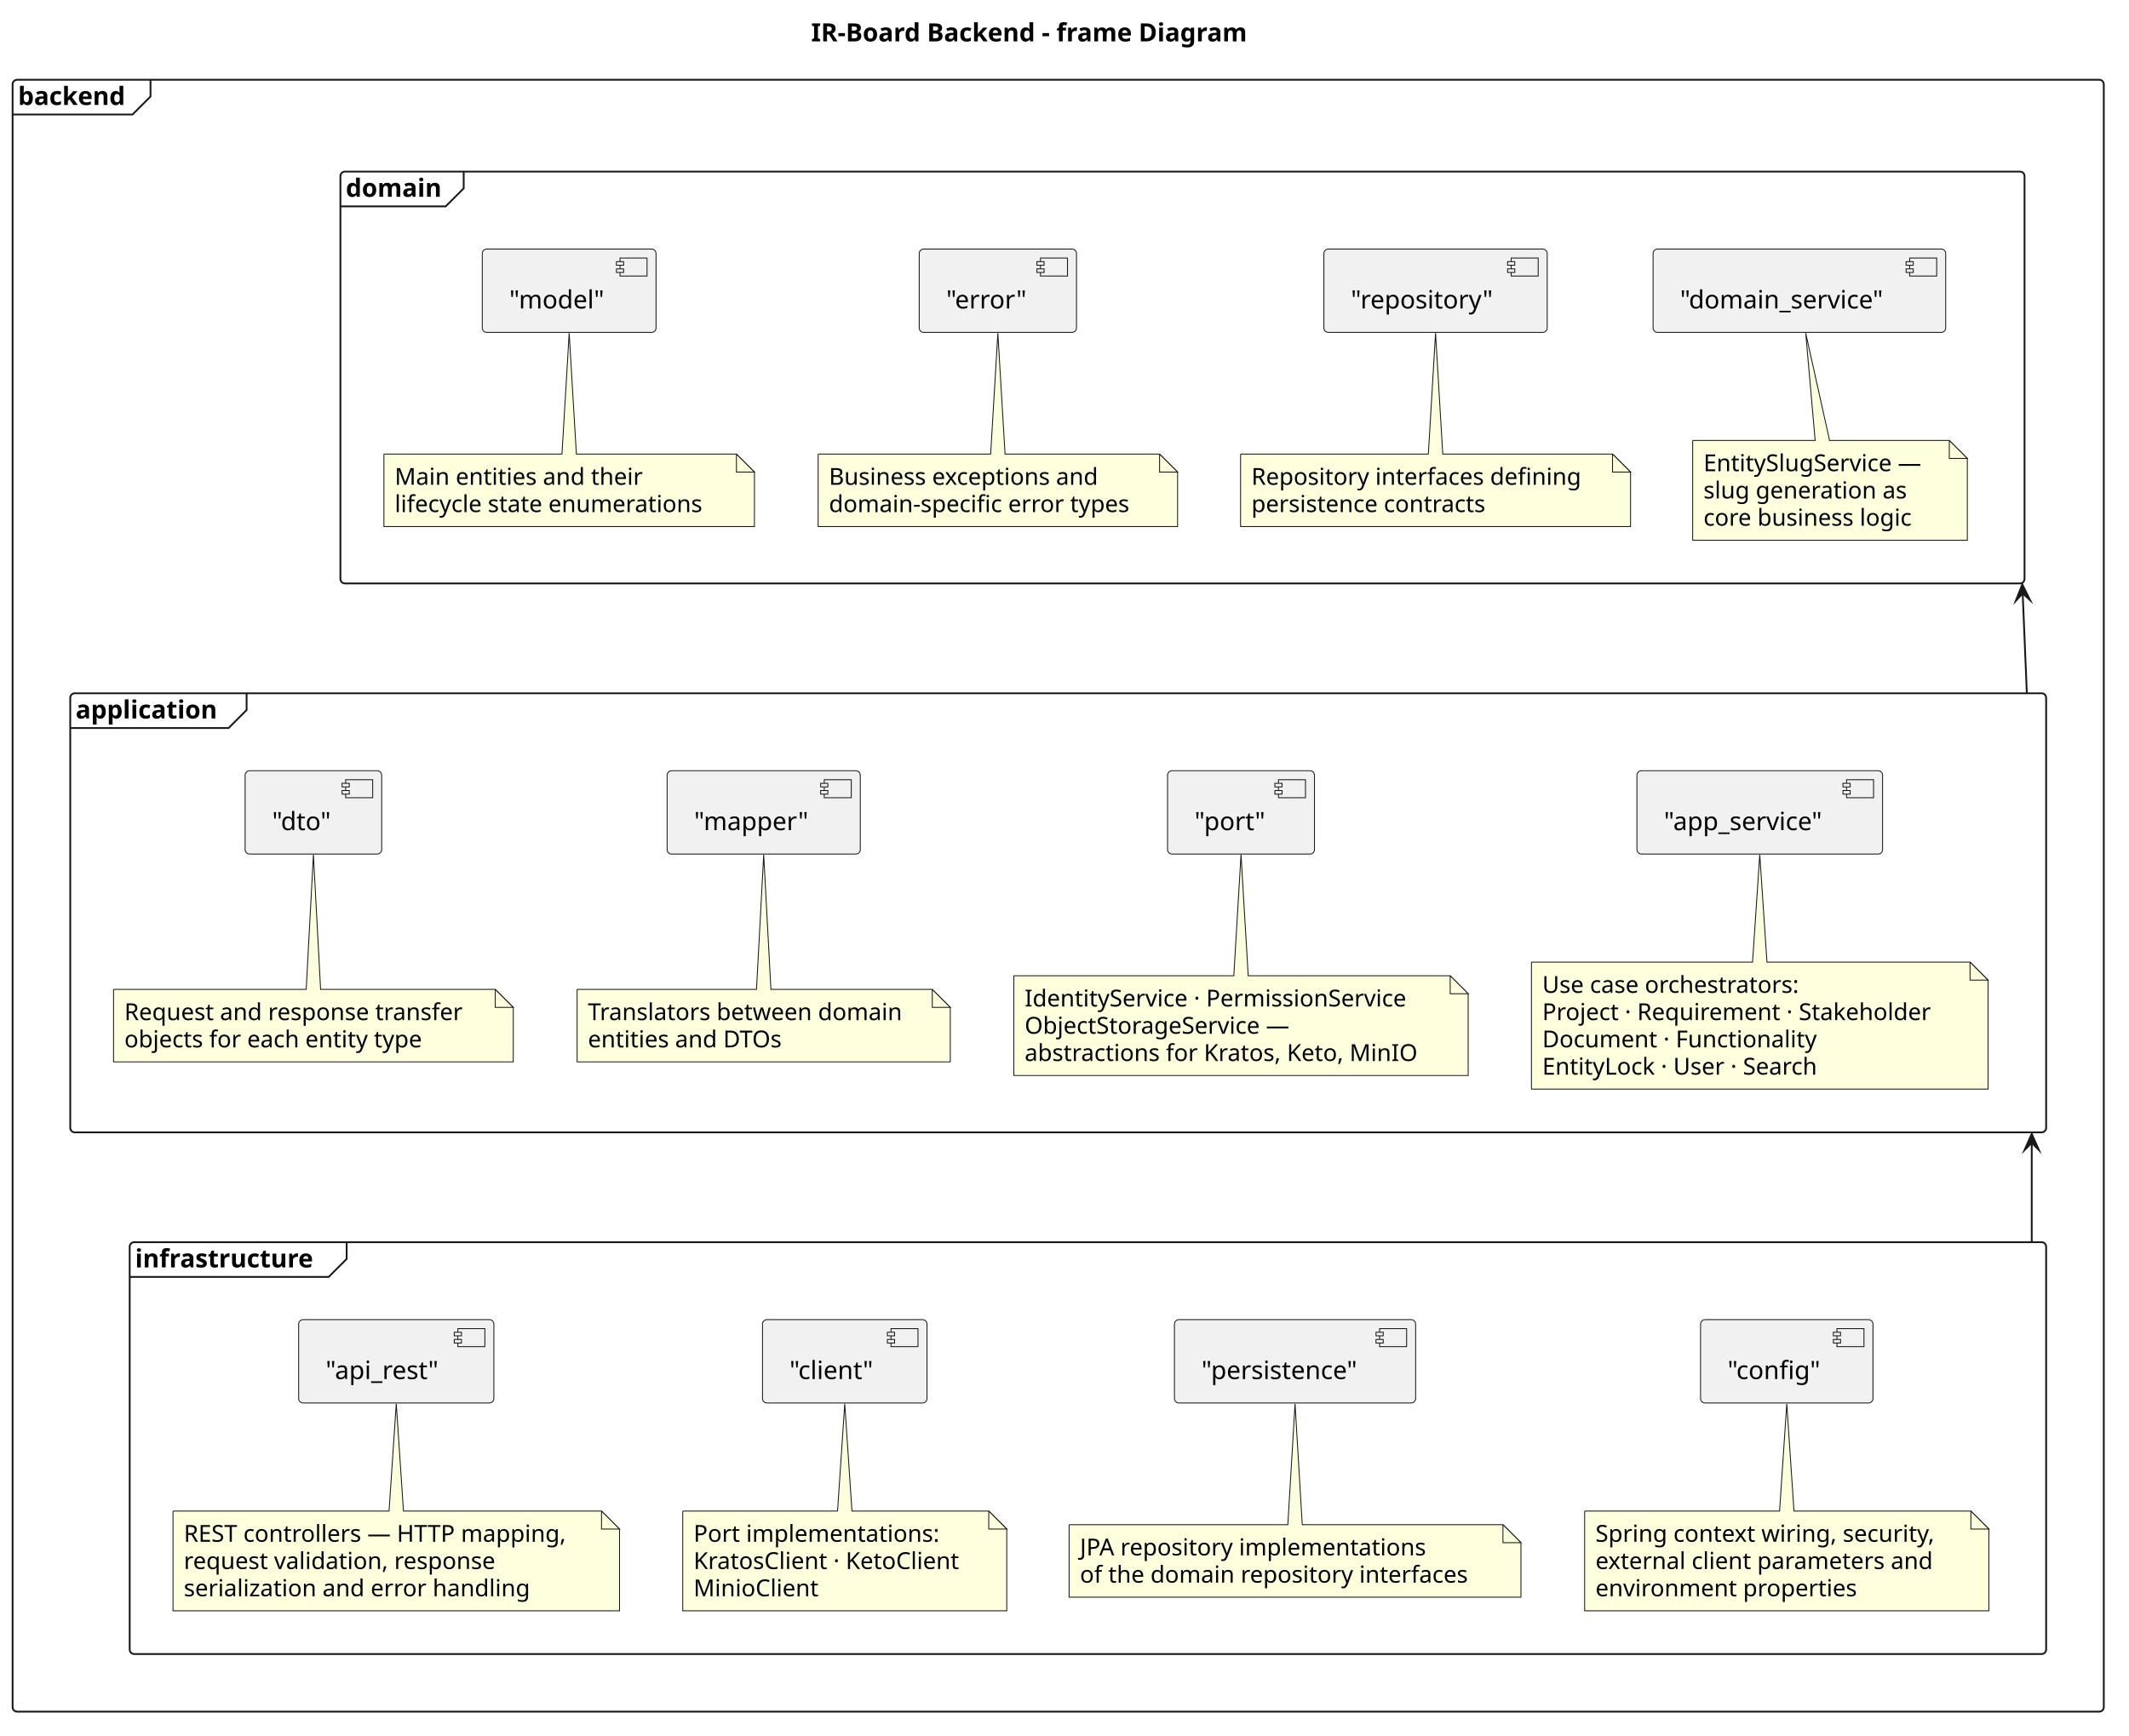
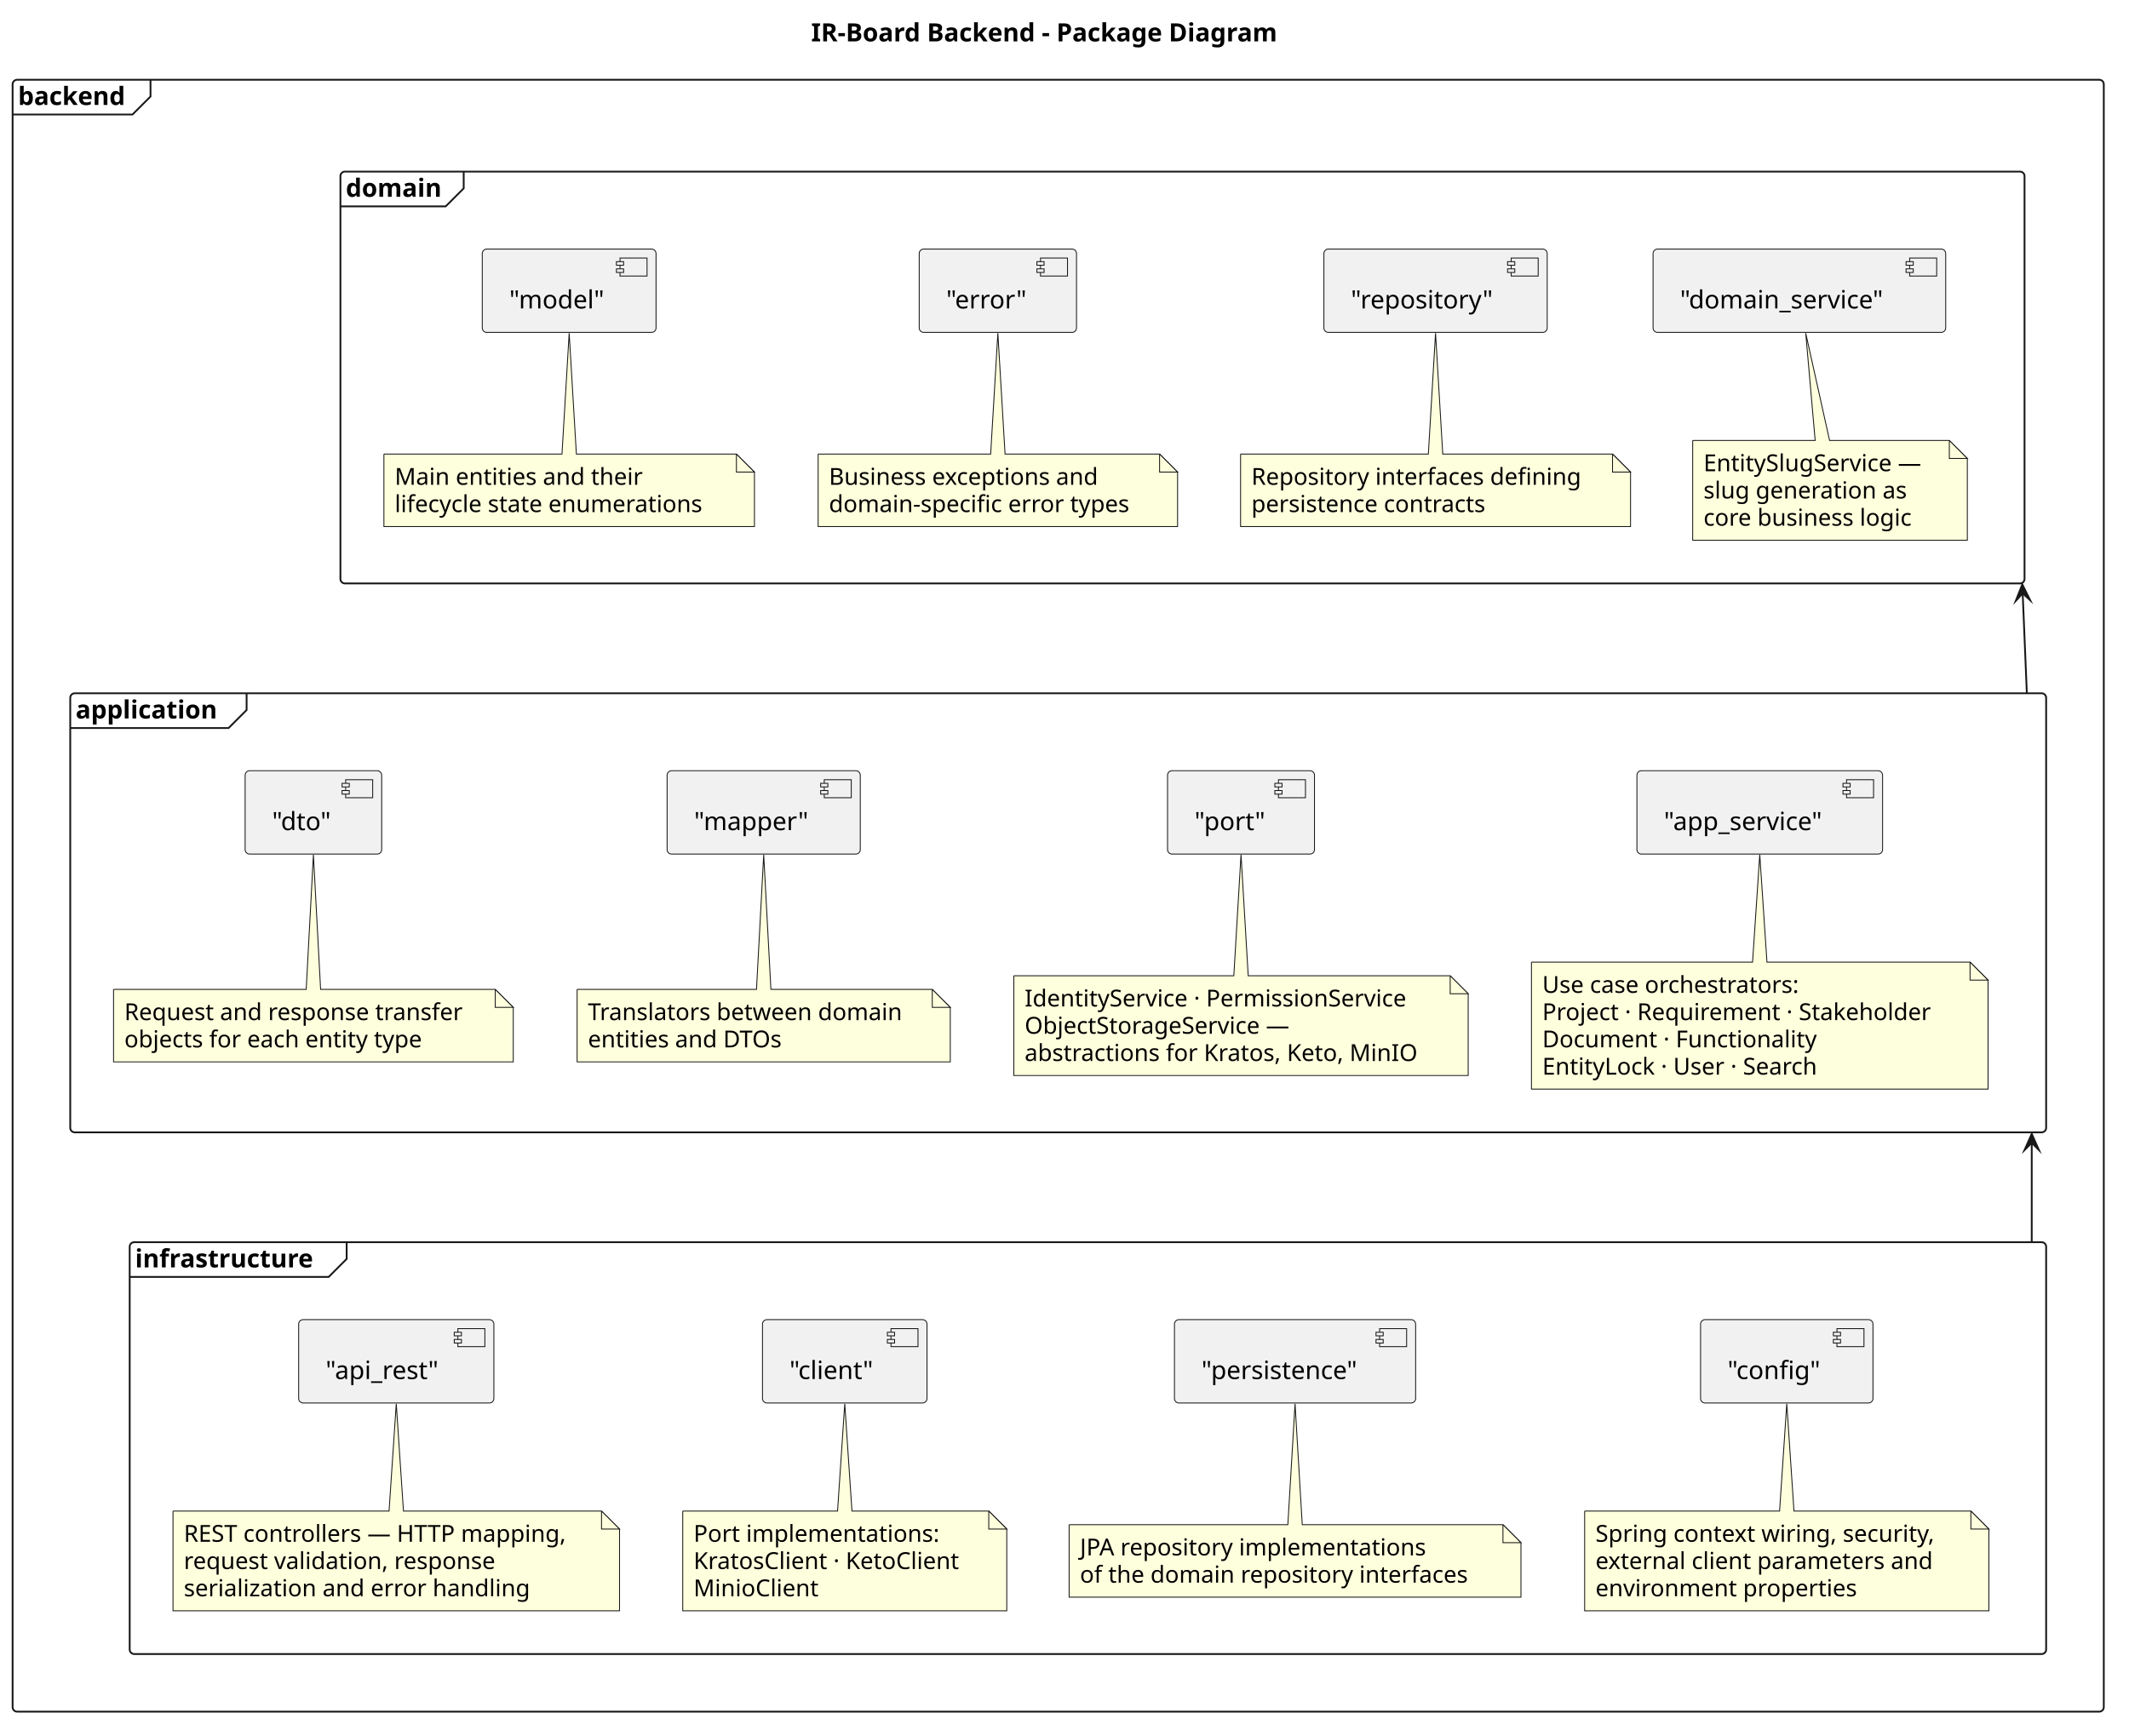
<svg xmlns="http://www.w3.org/2000/svg" version="1.1" data-diagram-type="DESCRIPTION" style="width:1182px;height:964px;background:#FFFFFF;" width="1182px" height="964px" viewBox="0 0 1182 964" zoomAndPan="magnify" preserveAspectRatio="none" contentStyleType="text/css">
  <defs />
  <g>
    <g class="title" data-source-line="1">
-       <text x="450.334" y="22.995" fill="#000000" font-size="14" lengthAdjust="spacing" textLength="274.333" font-weight="700" font-family="sans-serif">IR-Board Backend - frame Diagram</text>
+       <text x="450.334" y="22.995" fill="#000000" font-size="14" lengthAdjust="spacing" textLength="274.333" font-weight="700" font-family="sans-serif">IR-Board Backend - Package Diagram</text>
    </g>
    <g class="cluster" data-qualified-name="backend" id="ent0001" data-source-line="5">
      <rect x="7" y="44.297" width="1161" height="906.22" fill="none" style="stroke:#181818;stroke-width:1;" rx="2.5" ry="2.5" />
      <path d="M83.561,44.297 L83.561,53.594 L73.561,63.594 L7,63.594" style="stroke:#181818;stroke-width:1;" fill="none" />
      <text x="10" y="58.292" fill="#000000" font-size="14" lengthAdjust="spacing" textLength="66.561" font-weight="700" font-family="sans-serif">backend</text>
    </g>
    <g class="cluster" data-qualified-name="backend.domain" id="ent0002" data-source-line="6">
      <rect x="189" y="95.297" width="935" height="228.7" fill="none" style="stroke:#181818;stroke-width:1;" rx="2.5" ry="2.5" />
      <path d="M257.44,95.297 L257.44,104.594 L247.44,114.594 L189,114.594" style="stroke:#181818;stroke-width:1;" fill="none" />
      <text x="192" y="109.292" fill="#000000" font-size="14" lengthAdjust="spacing" textLength="58.44" font-weight="700" font-family="sans-serif">domain</text>
    </g>
    <g class="cluster" data-qualified-name="backend.application" id="ent0019" data-source-line="33">
      <rect x="39" y="384.997" width="1097" height="243.82" fill="none" style="stroke:#181818;stroke-width:1;" rx="2.5" ry="2.5" />
      <path d="M136.91,384.997 L136.91,394.294 L126.91,404.294 L39,404.294" style="stroke:#181818;stroke-width:1;" fill="none" />
      <text x="42" y="398.992" fill="#000000" font-size="14" lengthAdjust="spacing" textLength="87.91" font-weight="700" font-family="sans-serif">application</text>
    </g>
    <g class="cluster" data-qualified-name="backend.infrastructure" id="ent0036" data-source-line="62">
      <rect x="72" y="689.817" width="1064" height="228.7" fill="none" style="stroke:#181818;stroke-width:1;" rx="2.5" ry="2.5" />
      <path d="M192.462,689.817 L192.462,699.114 L182.462,709.114 L72,709.114" style="stroke:#181818;stroke-width:1;" fill="none" />
      <text x="75" y="703.812" fill="#000000" font-size="14" lengthAdjust="spacing" textLength="110.462" font-weight="700" font-family="sans-serif">infrastructure</text>
    </g>
    <g class="entity" data-qualified-name="backend.domain.model" id="ent0003" data-source-line="7">
      <rect x="267.76" y="138.297" width="96.472" height="46.297" fill="#F1F1F1" style="stroke:#181818;stroke-width:0.5;" rx="2.5" ry="2.5" />
      <rect x="344.232" y="143.297" width="15" height="10" fill="#F1F1F1" style="stroke:#181818;stroke-width:0.5;" />
      <rect x="342.232" y="145.297" width="4" height="2" fill="#F1F1F1" style="stroke:#181818;stroke-width:0.5;" />
      <rect x="342.232" y="149.297" width="4" height="2" fill="#F1F1F1" style="stroke:#181818;stroke-width:0.5;" />
      <text x="282.76" y="171.292" fill="#000000" font-size="14" lengthAdjust="spacing" textLength="56.472" font-family="sans-serif">"model"</text>
    </g>
    <g class="entity" data-qualified-name="backend.domain.GMN4" id="ent0005" data-source-line="9">
      <path d="M213.14,252.157 L213.14,292.423 A0,0 0 0 0 213.14,292.423 L418.857,292.423 A0,0 0 0 0 418.857,292.423 L418.857,262.157 L408.857,252.157 L320,252.157 L316,184.997 L312,252.157 L213.14,252.157 A0,0 0 0 0 213.14,252.157" style="stroke:#181818;stroke-width:0.5;" fill="#FEFFDD" />
      <path d="M408.857,252.157 L408.857,262.157 L418.857,262.157 L408.857,252.157" style="stroke:#181818;stroke-width:0.5;" fill="#FEFFDD" />
      <text x="219.14" y="269.224" fill="#000000" font-size="13" lengthAdjust="spacing" textLength="146.606" font-family="sans-serif">Main entities and their</text>
      <text x="219.14" y="284.357" fill="#000000" font-size="13" lengthAdjust="spacing" textLength="184.717" font-family="sans-serif">lifecycle state enumerations</text>
    </g>
    <g class="entity" data-qualified-name="backend.domain.error" id="ent0007" data-source-line="13">
      <rect x="510.34" y="138.297" width="87.325" height="46.297" fill="#F1F1F1" style="stroke:#181818;stroke-width:0.5;" rx="2.5" ry="2.5" />
      <rect x="577.665" y="143.297" width="15" height="10" fill="#F1F1F1" style="stroke:#181818;stroke-width:0.5;" />
      <rect x="575.665" y="145.297" width="4" height="2" fill="#F1F1F1" style="stroke:#181818;stroke-width:0.5;" />
      <rect x="575.665" y="149.297" width="4" height="2" fill="#F1F1F1" style="stroke:#181818;stroke-width:0.5;" />
      <text x="525.34" y="171.292" fill="#000000" font-size="14" lengthAdjust="spacing" textLength="47.325" font-family="sans-serif">"error"</text>
    </g>
    <g class="entity" data-qualified-name="backend.domain.GMN8" id="ent0009" data-source-line="15">
      <path d="M454.22,252.157 L454.22,292.423 A0,0 0 0 0 454.22,292.423 L653.78,292.423 A0,0 0 0 0 653.78,292.423 L653.78,262.157 L643.78,252.157 L558,252.157 L554,184.997 L550,252.157 L454.22,252.157 A0,0 0 0 0 454.22,252.157" style="stroke:#181818;stroke-width:0.5;" fill="#FEFFDD" />
      <path d="M643.78,252.157 L643.78,262.157 L653.78,262.157 L643.78,252.157" style="stroke:#181818;stroke-width:0.5;" fill="#FEFFDD" />
      <text x="460.22" y="269.224" fill="#000000" font-size="13" lengthAdjust="spacing" textLength="160.811" font-family="sans-serif">Business exceptions and</text>
      <text x="460.22" y="284.357" fill="#000000" font-size="13" lengthAdjust="spacing" textLength="178.56" font-family="sans-serif">domain-specific error types</text>
    </g>
    <g class="entity" data-qualified-name="backend.domain.repository" id="ent0011" data-source-line="19">
      <rect x="735.01" y="138.297" width="123.98" height="46.297" fill="#F1F1F1" style="stroke:#181818;stroke-width:0.5;" rx="2.5" ry="2.5" />
      <rect x="838.99" y="143.297" width="15" height="10" fill="#F1F1F1" style="stroke:#181818;stroke-width:0.5;" />
      <rect x="836.99" y="145.297" width="4" height="2" fill="#F1F1F1" style="stroke:#181818;stroke-width:0.5;" />
      <rect x="836.99" y="149.297" width="4" height="2" fill="#F1F1F1" style="stroke:#181818;stroke-width:0.5;" />
      <text x="750.01" y="171.292" fill="#000000" font-size="14" lengthAdjust="spacing" textLength="83.98" font-family="sans-serif">"repository"</text>
    </g>
    <g class="entity" data-qualified-name="backend.domain.GMN12" id="ent0013" data-source-line="21">
      <path d="M688.75,252.157 L688.75,292.423 A0,0 0 0 0 688.75,292.423 L905.258,292.423 A0,0 0 0 0 905.258,292.423 L905.258,262.157 L895.258,252.157 L801,252.157 L797,184.997 L793,252.157 L688.75,252.157 A0,0 0 0 0 688.75,252.157" style="stroke:#181818;stroke-width:0.5;" fill="#FEFFDD" />
      <path d="M895.258,252.157 L895.258,262.157 L905.258,262.157 L895.258,252.157" style="stroke:#181818;stroke-width:0.5;" fill="#FEFFDD" />
      <text x="694.75" y="269.224" fill="#000000" font-size="13" lengthAdjust="spacing" textLength="195.508" font-family="sans-serif">Repository interfaces defining</text>
      <text x="694.75" y="284.357" fill="#000000" font-size="13" lengthAdjust="spacing" textLength="140.131" font-family="sans-serif">persistence contracts</text>
    </g>
    <g class="entity" data-qualified-name="backend.domain.domain_service" id="ent0015" data-source-line="25">
      <rect x="917.77" y="138.297" width="162.459" height="46.297" fill="#F1F1F1" style="stroke:#181818;stroke-width:0.5;" rx="2.5" ry="2.5" />
      <rect x="1060.229" y="143.297" width="15" height="10" fill="#F1F1F1" style="stroke:#181818;stroke-width:0.5;" />
      <rect x="1058.229" y="145.297" width="4" height="2" fill="#F1F1F1" style="stroke:#181818;stroke-width:0.5;" />
      <rect x="1058.229" y="149.297" width="4" height="2" fill="#F1F1F1" style="stroke:#181818;stroke-width:0.5;" />
      <text x="932.77" y="171.292" fill="#000000" font-size="14" lengthAdjust="spacing" textLength="122.459" font-family="sans-serif">"domain_service"</text>
    </g>
    <g class="entity" data-qualified-name="backend.domain.GMN16" id="ent0017" data-source-line="27">
      <path d="M939.76,244.597 L939.76,299.995 A0,0 0 0 0 939.76,299.995 L1092.245,299.995 A0,0 0 0 0 1092.245,299.995 L1092.245,254.597 L1082.245,244.597 L1015.76,244.597 L1002.52,184.997 L1007.76,244.597 L939.76,244.597 A0,0 0 0 0 939.76,244.597" style="stroke:#181818;stroke-width:0.5;" fill="#FEFFDD" />
      <path d="M1082.245,244.597 L1082.245,254.597 L1092.245,254.597 L1082.245,244.597" style="stroke:#181818;stroke-width:0.5;" fill="#FEFFDD" />
      <text x="945.76" y="261.664" fill="#000000" font-size="13" lengthAdjust="spacing" textLength="131.485" font-family="sans-serif">EntitySlugService —</text>
      <text x="945.76" y="276.797" fill="#000000" font-size="13" lengthAdjust="spacing" textLength="120.58" font-family="sans-serif">slug generation as</text>
      <text x="945.76" y="291.929" fill="#000000" font-size="13" lengthAdjust="spacing" textLength="123.944" font-family="sans-serif">core business logic</text>
    </g>
    <g class="entity" data-qualified-name="backend.application.dto" id="ent0020" data-source-line="34">
      <rect x="136.09" y="427.997" width="75.82" height="46.297" fill="#F1F1F1" style="stroke:#181818;stroke-width:0.5;" rx="2.5" ry="2.5" />
      <rect x="191.91" y="432.997" width="15" height="10" fill="#F1F1F1" style="stroke:#181818;stroke-width:0.5;" />
      <rect x="189.91" y="434.997" width="4" height="2" fill="#F1F1F1" style="stroke:#181818;stroke-width:0.5;" />
      <rect x="189.91" y="438.997" width="4" height="2" fill="#F1F1F1" style="stroke:#181818;stroke-width:0.5;" />
      <text x="151.09" y="460.992" fill="#000000" font-size="14" lengthAdjust="spacing" textLength="35.82" font-family="sans-serif">"dto"</text>
    </g>
    <g class="entity" data-qualified-name="backend.application.GMN21" id="ent0022" data-source-line="36">
      <path d="M63.04,549.427 L63.04,589.692 A0,0 0 0 0 63.04,589.692 L284.956,589.692 A0,0 0 0 0 284.956,589.692 L284.956,559.427 L274.956,549.427 L178,549.427 L174,474.587 L170,549.427 L63.04,549.427 A0,0 0 0 0 63.04,549.427" style="stroke:#181818;stroke-width:0.5;" fill="#FEFFDD" />
      <path d="M274.956,549.427 L274.956,559.427 L284.956,559.427 L274.956,549.427" style="stroke:#181818;stroke-width:0.5;" fill="#FEFFDD" />
      <text x="69.04" y="566.494" fill="#000000" font-size="13" lengthAdjust="spacing" textLength="200.916" font-family="sans-serif">Request and response transfer</text>
      <text x="69.04" y="581.627" fill="#000000" font-size="13" lengthAdjust="spacing" textLength="179.366" font-family="sans-serif">objects for each entity type</text>
    </g>
    <g class="entity" data-qualified-name="backend.application.mapper" id="ent0024" data-source-line="40">
      <rect x="370.38" y="427.997" width="107.238" height="46.297" fill="#F1F1F1" style="stroke:#181818;stroke-width:0.5;" rx="2.5" ry="2.5" />
      <rect x="457.618" y="432.997" width="15" height="10" fill="#F1F1F1" style="stroke:#181818;stroke-width:0.5;" />
      <rect x="455.618" y="434.997" width="4" height="2" fill="#F1F1F1" style="stroke:#181818;stroke-width:0.5;" />
      <rect x="455.618" y="438.997" width="4" height="2" fill="#F1F1F1" style="stroke:#181818;stroke-width:0.5;" />
      <text x="385.38" y="460.992" fill="#000000" font-size="14" lengthAdjust="spacing" textLength="67.238" font-family="sans-serif">"mapper"</text>
    </g>
    <g class="entity" data-qualified-name="backend.application.GMN25" id="ent0026" data-source-line="42">
      <path d="M320.41,549.427 L320.41,589.692 A0,0 0 0 0 320.41,589.692 L527.587,589.692 A0,0 0 0 0 527.587,589.692 L527.587,559.427 L517.587,549.427 L428,549.427 L424,474.587 L420,549.427 L320.41,549.427 A0,0 0 0 0 320.41,549.427" style="stroke:#181818;stroke-width:0.5;" fill="#FEFFDD" />
      <path d="M517.587,549.427 L517.587,559.427 L527.587,559.427 L517.587,549.427" style="stroke:#181818;stroke-width:0.5;" fill="#FEFFDD" />
      <text x="326.41" y="566.494" fill="#000000" font-size="13" lengthAdjust="spacing" textLength="186.177" font-family="sans-serif">Translators between domain</text>
      <text x="326.41" y="581.627" fill="#000000" font-size="13" lengthAdjust="spacing" textLength="116.105" font-family="sans-serif">entities and DTOs</text>
    </g>
    <g class="entity" data-qualified-name="backend.application.port" id="ent0028" data-source-line="46">
      <rect x="648.21" y="427.997" width="81.576" height="46.297" fill="#F1F1F1" style="stroke:#181818;stroke-width:0.5;" rx="2.5" ry="2.5" />
      <rect x="709.786" y="432.997" width="15" height="10" fill="#F1F1F1" style="stroke:#181818;stroke-width:0.5;" />
      <rect x="707.786" y="434.997" width="4" height="2" fill="#F1F1F1" style="stroke:#181818;stroke-width:0.5;" />
      <rect x="707.786" y="438.997" width="4" height="2" fill="#F1F1F1" style="stroke:#181818;stroke-width:0.5;" />
      <text x="663.21" y="460.992" fill="#000000" font-size="14" lengthAdjust="spacing" textLength="41.576" font-family="sans-serif">"port"</text>
    </g>
    <g class="entity" data-qualified-name="backend.application.GMN29" id="ent0030" data-source-line="48">
      <path d="M562.87,541.857 L562.87,597.255 A0,0 0 0 0 562.87,597.255 L815.128,597.255 A0,0 0 0 0 815.128,597.255 L815.128,551.857 L805.128,541.857 L693,541.857 L689,474.587 L685,541.857 L562.87,541.857 A0,0 0 0 0 562.87,541.857" style="stroke:#181818;stroke-width:0.5;" fill="#FEFFDD" />
      <path d="M805.128,541.857 L805.128,551.857 L815.128,551.857 L805.128,541.857" style="stroke:#181818;stroke-width:0.5;" fill="#FEFFDD" />
      <text x="568.87" y="558.924" fill="#000000" font-size="13" lengthAdjust="spacing" textLength="229.119" font-family="sans-serif">IdentityService · PermissionService</text>
      <text x="568.87" y="574.057" fill="#000000" font-size="13" lengthAdjust="spacing" textLength="158.38" font-family="sans-serif">ObjectStorageService —</text>
      <text x="568.87" y="589.189" fill="#000000" font-size="13" lengthAdjust="spacing" textLength="231.258" font-family="sans-serif">abstractions for Kratos, Keto, MinIO</text>
    </g>
    <g class="entity" data-qualified-name="backend.application.app_service" id="ent0032" data-source-line="53">
      <rect x="908.81" y="427.997" width="136.38" height="46.297" fill="#F1F1F1" style="stroke:#181818;stroke-width:0.5;" rx="2.5" ry="2.5" />
      <rect x="1025.19" y="432.997" width="15" height="10" fill="#F1F1F1" style="stroke:#181818;stroke-width:0.5;" />
      <rect x="1023.19" y="434.997" width="4" height="2" fill="#F1F1F1" style="stroke:#181818;stroke-width:0.5;" />
      <rect x="1023.19" y="438.997" width="4" height="2" fill="#F1F1F1" style="stroke:#181818;stroke-width:0.5;" />
      <text x="923.81" y="460.992" fill="#000000" font-size="14" lengthAdjust="spacing" textLength="96.38" font-family="sans-serif">"app_service"</text>
    </g>
    <g class="entity" data-qualified-name="backend.application.GMN33" id="ent0034" data-source-line="55">
      <path d="M850.25,534.287 L850.25,604.818 A0,0 0 0 0 850.25,604.818 L1103.752,604.818 A0,0 0 0 0 1103.752,604.818 L1103.752,544.287 L1093.752,534.287 L981,534.287 L977,474.587 L973,534.287 L850.25,534.287 A0,0 0 0 0 850.25,534.287" style="stroke:#181818;stroke-width:0.5;" fill="#FEFFDD" />
      <path d="M1093.752,534.287 L1093.752,544.287 L1103.752,544.287 L1093.752,534.287" style="stroke:#181818;stroke-width:0.5;" fill="#FEFFDD" />
      <text x="856.25" y="551.354" fill="#000000" font-size="13" lengthAdjust="spacing" textLength="153.848" font-family="sans-serif">Use case orchestrators:</text>
      <text x="856.25" y="566.487" fill="#000000" font-size="13" lengthAdjust="spacing" textLength="232.502" font-family="sans-serif">Project · Requirement · Stakeholder</text>
      <text x="856.25" y="581.619" fill="#000000" font-size="13" lengthAdjust="spacing" textLength="163.731" font-family="sans-serif">Document · Functionality</text>
      <text x="856.25" y="596.752" fill="#000000" font-size="13" lengthAdjust="spacing" textLength="167.197" font-family="sans-serif">EntityLock · User · Search</text>
    </g>
    <g class="entity" data-qualified-name="backend.infrastructure.api_rest" id="ent0037" data-source-line="63">
      <rect x="165.81" y="732.817" width="108.387" height="46.297" fill="#F1F1F1" style="stroke:#181818;stroke-width:0.5;" rx="2.5" ry="2.5" />
      <rect x="254.197" y="737.817" width="15" height="10" fill="#F1F1F1" style="stroke:#181818;stroke-width:0.5;" />
      <rect x="252.197" y="739.817" width="4" height="2" fill="#F1F1F1" style="stroke:#181818;stroke-width:0.5;" />
      <rect x="252.197" y="743.817" width="4" height="2" fill="#F1F1F1" style="stroke:#181818;stroke-width:0.5;" />
      <text x="180.81" y="765.812" fill="#000000" font-size="14" lengthAdjust="spacing" textLength="68.387" font-family="sans-serif">"api_rest"</text>
    </g>
    <g class="entity" data-qualified-name="backend.infrastructure.GMN38" id="ent0039" data-source-line="65">
      <path d="M96.05,839.117 L96.05,894.515 A0,0 0 0 0 96.05,894.515 L343.96,894.515 A0,0 0 0 0 343.96,894.515 L343.96,849.117 L333.96,839.117 L224,839.117 L220,779.527 L216,839.117 L96.05,839.117 A0,0 0 0 0 96.05,839.117" style="stroke:#181818;stroke-width:0.5;" fill="#FEFFDD" />
      <path d="M333.96,839.117 L333.96,849.117 L343.96,849.117 L333.96,839.117" style="stroke:#181818;stroke-width:0.5;" fill="#FEFFDD" />
      <text x="102.05" y="856.184" fill="#000000" font-size="13" lengthAdjust="spacing" textLength="226.91" font-family="sans-serif">REST controllers — HTTP mapping,</text>
      <text x="102.05" y="871.317" fill="#000000" font-size="13" lengthAdjust="spacing" textLength="185.434" font-family="sans-serif">request validation, response</text>
      <text x="102.05" y="886.449" fill="#000000" font-size="13" lengthAdjust="spacing" textLength="203.861" font-family="sans-serif">serialization and error handling</text>
    </g>
    <g class="entity" data-qualified-name="backend.infrastructure.client" id="ent0041" data-source-line="70">
      <rect x="423.33" y="732.817" width="91.331" height="46.297" fill="#F1F1F1" style="stroke:#181818;stroke-width:0.5;" rx="2.5" ry="2.5" />
      <rect x="494.661" y="737.817" width="15" height="10" fill="#F1F1F1" style="stroke:#181818;stroke-width:0.5;" />
      <rect x="492.661" y="739.817" width="4" height="2" fill="#F1F1F1" style="stroke:#181818;stroke-width:0.5;" />
      <rect x="492.661" y="743.817" width="4" height="2" fill="#F1F1F1" style="stroke:#181818;stroke-width:0.5;" />
      <text x="438.33" y="765.812" fill="#000000" font-size="14" lengthAdjust="spacing" textLength="51.331" font-family="sans-serif">"client"</text>
    </g>
    <g class="entity" data-qualified-name="backend.infrastructure.GMN42" id="ent0043" data-source-line="72">
      <path d="M379.05,839.117 L379.05,894.515 A0,0 0 0 0 379.05,894.515 L558.951,894.515 A0,0 0 0 0 558.951,894.515 L558.951,849.117 L548.951,839.117 L473,839.117 L469,779.527 L465,839.117 L379.05,839.117 A0,0 0 0 0 379.05,839.117" style="stroke:#181818;stroke-width:0.5;" fill="#FEFFDD" />
      <path d="M548.951,839.117 L548.951,849.117 L558.951,849.117 L548.951,839.117" style="stroke:#181818;stroke-width:0.5;" fill="#FEFFDD" />
      <text x="385.05" y="856.184" fill="#000000" font-size="13" lengthAdjust="spacing" textLength="144.523" font-family="sans-serif">Port implementations:</text>
      <text x="385.05" y="871.317" fill="#000000" font-size="13" lengthAdjust="spacing" textLength="158.901" font-family="sans-serif">KratosClient · KetoClient</text>
      <text x="385.05" y="886.449" fill="#000000" font-size="13" lengthAdjust="spacing" textLength="72.268" font-family="sans-serif">MinioClient</text>
    </g>
    <g class="entity" data-qualified-name="backend.infrastructure.persistence" id="ent0045" data-source-line="77">
      <rect x="652.05" y="732.817" width="133.898" height="46.297" fill="#F1F1F1" style="stroke:#181818;stroke-width:0.5;" rx="2.5" ry="2.5" />
      <rect x="765.948" y="737.817" width="15" height="10" fill="#F1F1F1" style="stroke:#181818;stroke-width:0.5;" />
      <rect x="763.948" y="739.817" width="4" height="2" fill="#F1F1F1" style="stroke:#181818;stroke-width:0.5;" />
      <rect x="763.948" y="743.817" width="4" height="2" fill="#F1F1F1" style="stroke:#181818;stroke-width:0.5;" />
      <text x="667.05" y="765.812" fill="#000000" font-size="14" lengthAdjust="spacing" textLength="93.898" font-family="sans-serif">"persistence"</text>
    </g>
    <g class="entity" data-qualified-name="backend.infrastructure.GMN46" id="ent0047" data-source-line="79">
      <path d="M593.57,846.687 L593.57,886.952 A0,0 0 0 0 593.57,886.952 L844.425,886.952 A0,0 0 0 0 844.425,886.952 L844.425,856.687 L834.425,846.687 L723,846.687 L719,779.527 L715,846.687 L593.57,846.687 A0,0 0 0 0 593.57,846.687" style="stroke:#181818;stroke-width:0.5;" fill="#FEFFDD" />
      <path d="M834.425,846.687 L834.425,856.687 L844.425,856.687 L834.425,846.687" style="stroke:#181818;stroke-width:0.5;" fill="#FEFFDD" />
      <text x="599.57" y="863.754" fill="#000000" font-size="13" lengthAdjust="spacing" textLength="204.629" font-family="sans-serif">JPA repository implementations</text>
      <text x="599.57" y="878.887" fill="#000000" font-size="13" lengthAdjust="spacing" textLength="229.855" font-family="sans-serif">of the domain repository interfaces</text>
    </g>
    <g class="entity" data-qualified-name="backend.infrastructure.config" id="ent0049" data-source-line="83">
      <rect x="944.14" y="732.817" width="95.72" height="46.297" fill="#F1F1F1" style="stroke:#181818;stroke-width:0.5;" rx="2.5" ry="2.5" />
      <rect x="1019.86" y="737.817" width="15" height="10" fill="#F1F1F1" style="stroke:#181818;stroke-width:0.5;" />
      <rect x="1017.86" y="739.817" width="4" height="2" fill="#F1F1F1" style="stroke:#181818;stroke-width:0.5;" />
      <rect x="1017.86" y="743.817" width="4" height="2" fill="#F1F1F1" style="stroke:#181818;stroke-width:0.5;" />
      <text x="959.14" y="765.812" fill="#000000" font-size="14" lengthAdjust="spacing" textLength="55.72" font-family="sans-serif">"config"</text>
    </g>
    <g class="entity" data-qualified-name="backend.infrastructure.GMN50" id="ent0051" data-source-line="85">
      <path d="M879.78,839.117 L879.78,894.515 A0,0 0 0 0 879.78,894.515 L1104.216,894.515 A0,0 0 0 0 1104.216,894.515 L1104.216,849.117 L1094.216,839.117 L996,839.117 L992,779.527 L988,839.117 L879.78,839.117 A0,0 0 0 0 879.78,839.117" style="stroke:#181818;stroke-width:0.5;" fill="#FEFFDD" />
      <path d="M1094.216,839.117 L1094.216,849.117 L1104.216,849.117 L1094.216,839.117" style="stroke:#181818;stroke-width:0.5;" fill="#FEFFDD" />
      <text x="885.78" y="856.184" fill="#000000" font-size="13" lengthAdjust="spacing" textLength="203.436" font-family="sans-serif">Spring context wiring, security,</text>
      <text x="885.78" y="871.317" fill="#000000" font-size="13" lengthAdjust="spacing" textLength="201.913" font-family="sans-serif">external client parameters and</text>
      <text x="885.78" y="886.449" fill="#000000" font-size="13" lengthAdjust="spacing" textLength="153.835" font-family="sans-serif">environment properties</text>
    </g>
    <g class="link" data-entity-1="ent0002" data-entity-2="ent0019" id="lnk54" data-source-line="92" data-link-type="dependency">
      <path d="M1122.972,329.513 C1123.063,331.707 1123.015,330.545 1123.106,332.724 C1123.469,341.441 1123.827,350.023 1124.174,358.337 C1124.521,366.652 1124.857,374.698 1125.175,382.342 C1125.195,382.82 1125.215,383.296 1125.235,383.77 C1125.245,384.007 1125.255,384.244 1125.264,384.481 C1125.27,384.599 1125.274,384.717 1125.279,384.835" style="stroke:#181818;stroke-width:1;" fill="none" id="domain-backto-application" />
      <polygon points="1122.763,324.518,1119.142,333.676,1122.972,329.513,1127.135,333.343,1122.763,324.518" fill="#181818" style="stroke:#181818;stroke-width:1;stroke-linejoin:miter;stroke-miterlimit:10;" />
    </g>
    <g class="link" data-entity-1="ent0019" data-entity-2="ent0036" id="lnk56" data-source-line="93" data-link-type="dependency">
      <path d="M1128,634.653 C1128,643.828 1128,649.584 1128,658.335 C1128,667.087 1128,675.556 1128,683.603 C1128,685.614 1128,687.599 1128,689.556 C1128,689.617 1128,689.678 1128,689.739" style="stroke:#181818;stroke-width:1;" fill="none" id="application-backto-infrastructure" />
      <polygon points="1128,629.653,1124,638.653,1128,634.653,1132,638.653,1128,629.653" fill="#181818" style="stroke:#181818;stroke-width:1;stroke-linejoin:miter;stroke-miterlimit:10;" />
    </g>
  </g>
</svg>
